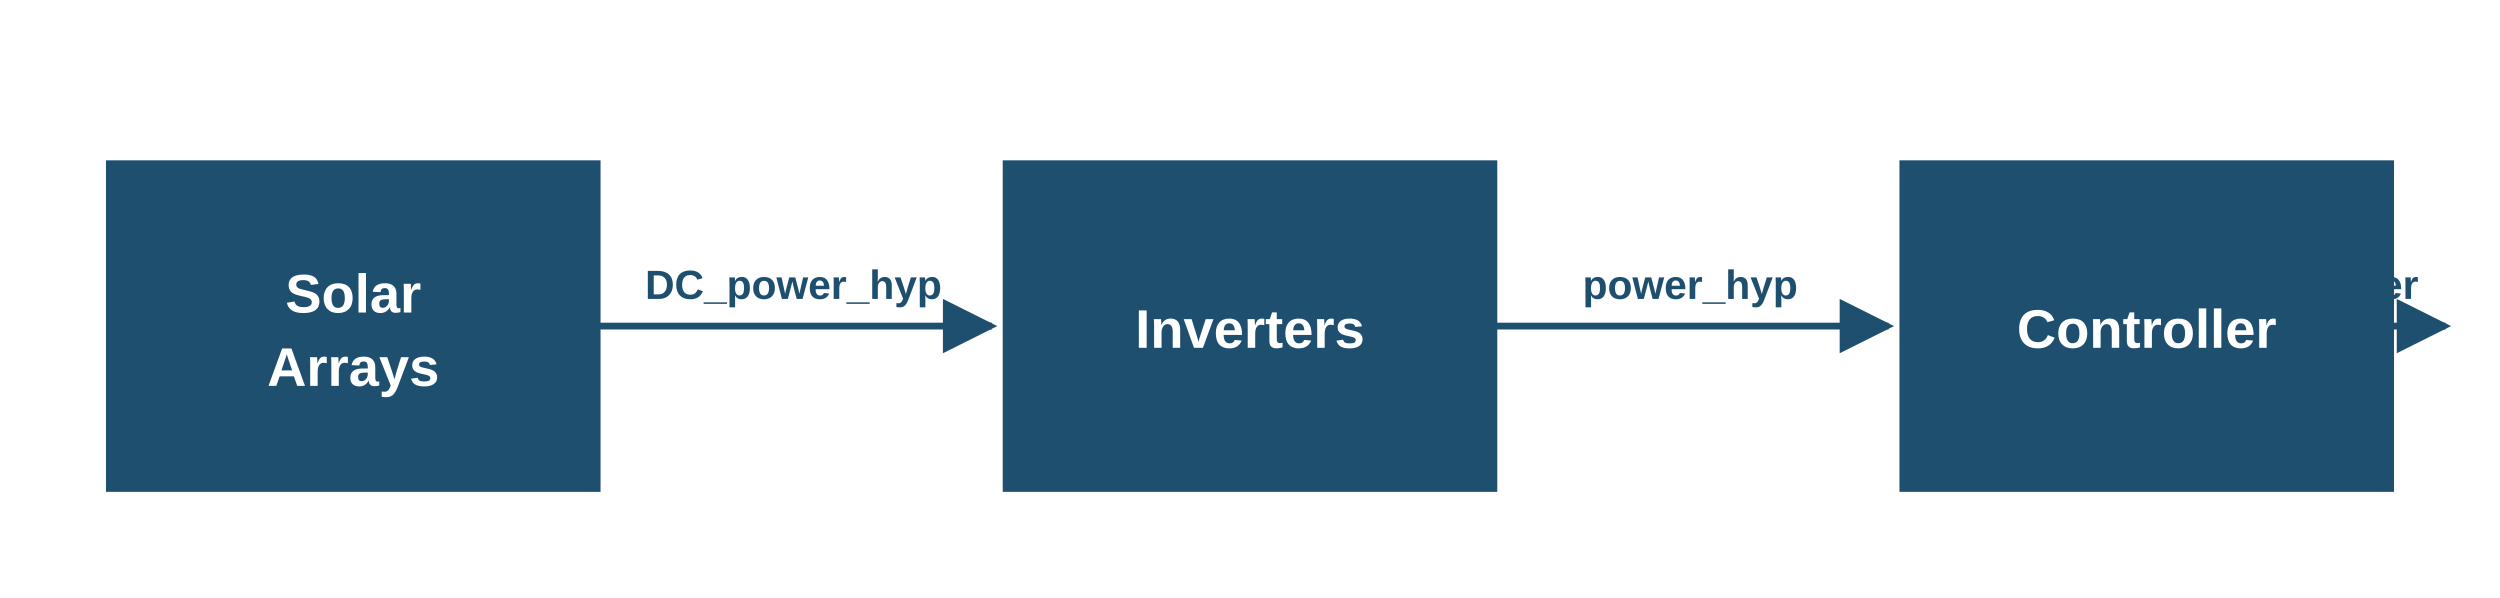
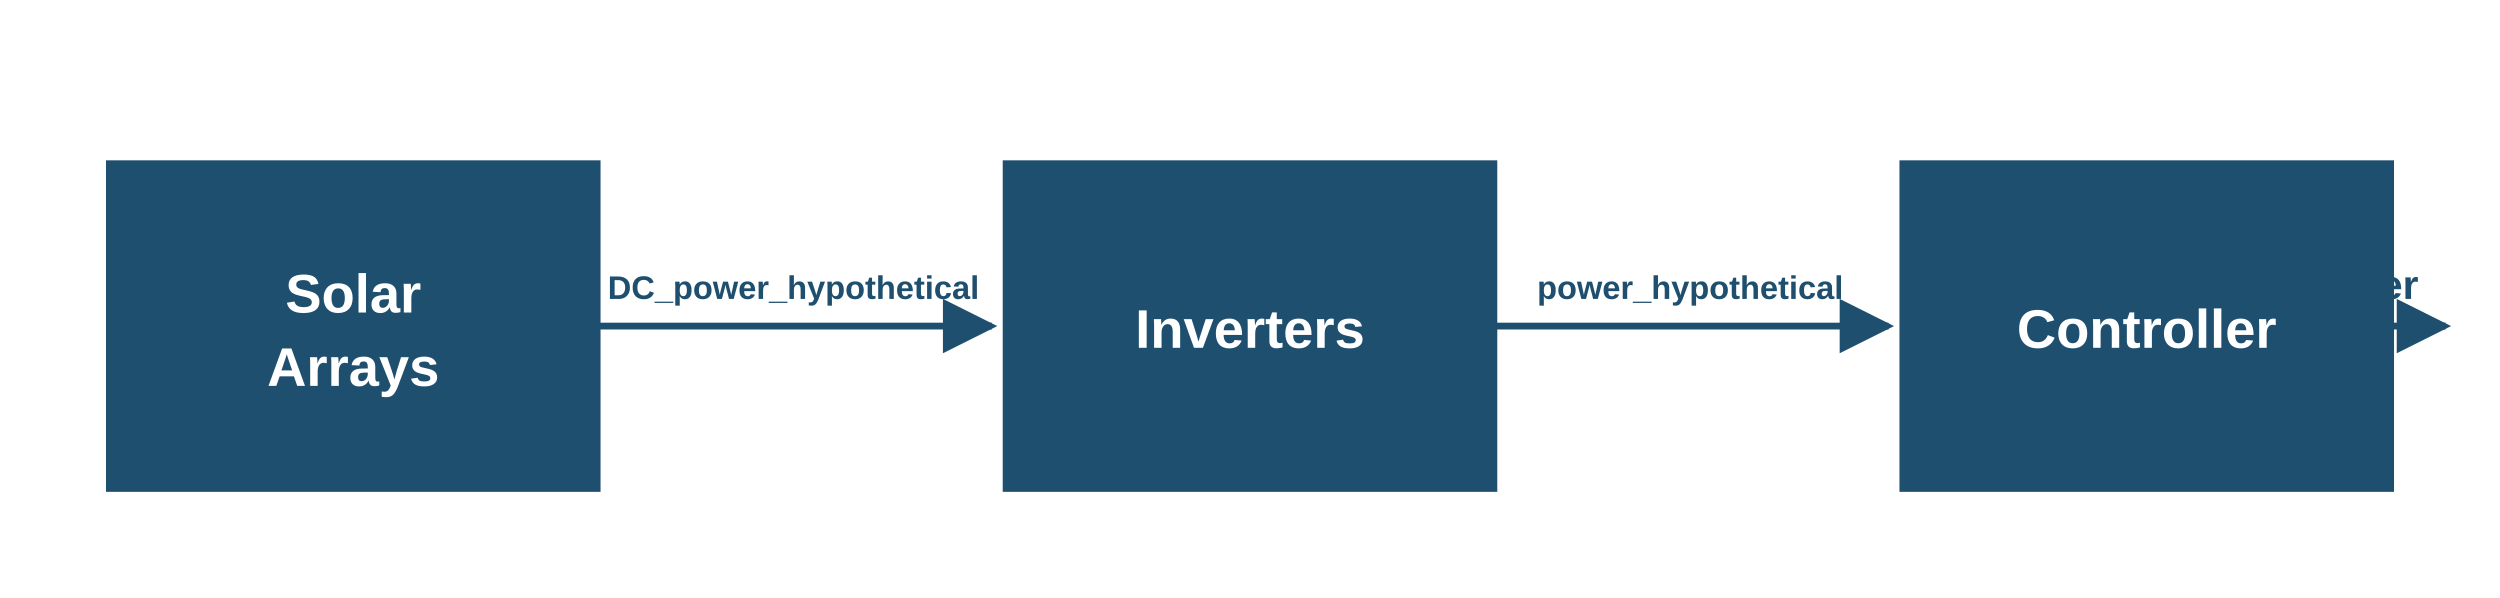
<svg xmlns="http://www.w3.org/2000/svg" viewBox="0 0 920 220" font-family="Arial, sans-serif">
  <rect width="920" height="220" fill="white" />
  <defs>
    <marker id="arrow" viewBox="0 0 10 10" refX="9" refY="5" markerWidth="8" markerHeight="8" orient="auto-start-reverse">
      <path d="M 0 0 L 10 5 L 0 10 z" fill="#1f4f6f" />
    </marker>
  </defs>
  <rect x="40" y="60" width="180" height="120" fill="#1f4f6f" stroke="#1f4f6f" stroke-width="2" />
  <text x="130" y="115" font-size="20" fill="white" font-weight="bold" text-anchor="middle">Solar</text>
  <text x="130" y="142" font-size="20" fill="white" font-weight="bold" text-anchor="middle">Arrays</text>
  <rect x="370" y="60" width="180" height="120" fill="#1f4f6f" stroke="#1f4f6f" stroke-width="2" />
  <text x="460" y="128" font-size="20" fill="white" font-weight="bold" text-anchor="middle">Inverters</text>
  <rect x="700" y="60" width="180" height="120" fill="#1f4f6f" stroke="#1f4f6f" stroke-width="2" />
  <text x="790" y="128" font-size="20" fill="white" font-weight="bold" text-anchor="middle">Controller</text>
  <line x1="220" y1="120" x2="365" y2="120" stroke="#1f4f6f" stroke-width="2.5" marker-end="url(#arrow)" />
-   <text x="292" y="110" font-size="15" fill="#1f4f6f" font-weight="bold" text-anchor="middle">DC_power_hyp</text>
+   <text x="292" y="110" font-size="12" fill="#1f4f6f" font-weight="bold" text-anchor="middle">DC_power_hypothetical</text>
  <line x1="550" y1="120" x2="695" y2="120" stroke="#1f4f6f" stroke-width="2.5" marker-end="url(#arrow)" />
-   <text x="622" y="110" font-size="15" fill="#1f4f6f" font-weight="bold" text-anchor="middle">power_hyp</text>
+   <text x="622" y="110" font-size="12" fill="#1f4f6f" font-weight="bold" text-anchor="middle">power_hypothetical</text>
  <line x1="880" y1="120" x2="900" y2="120" stroke="#1f4f6f" stroke-width="2.5" marker-end="url(#arrow)" />
  <text x="890" y="110" font-size="15" fill="#1f4f6f" font-weight="bold" text-anchor="end">power</text>
</svg>
